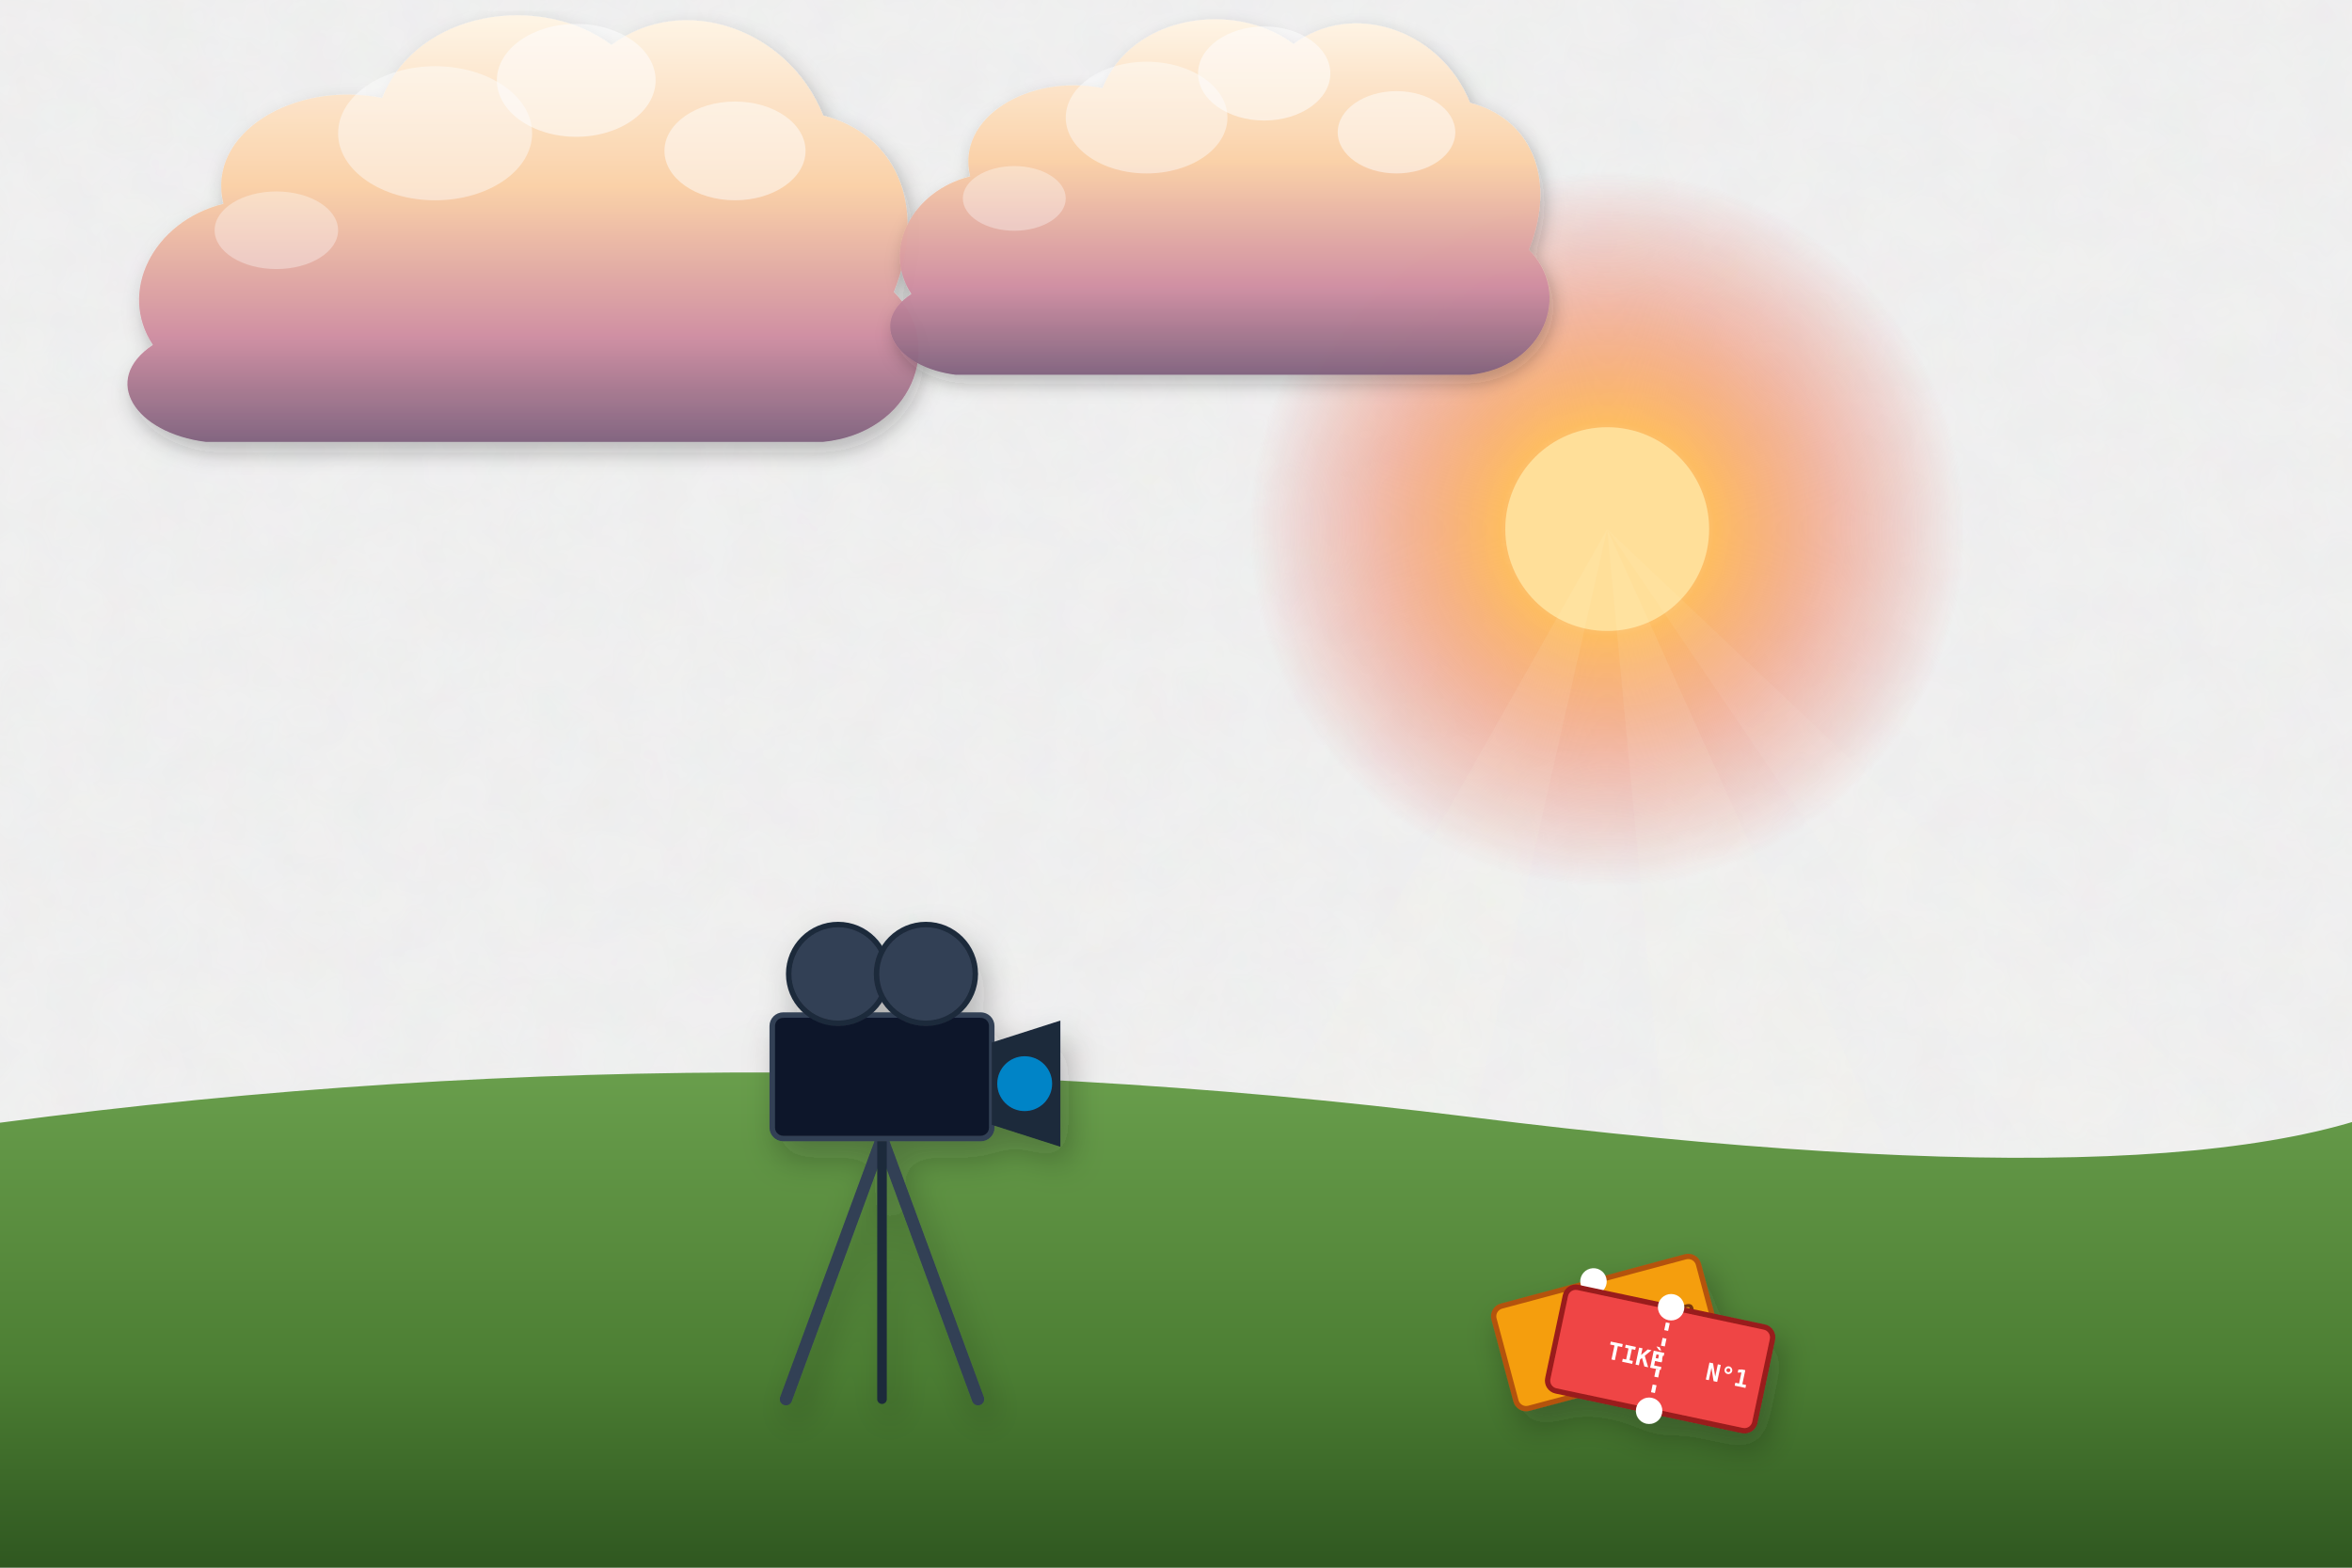
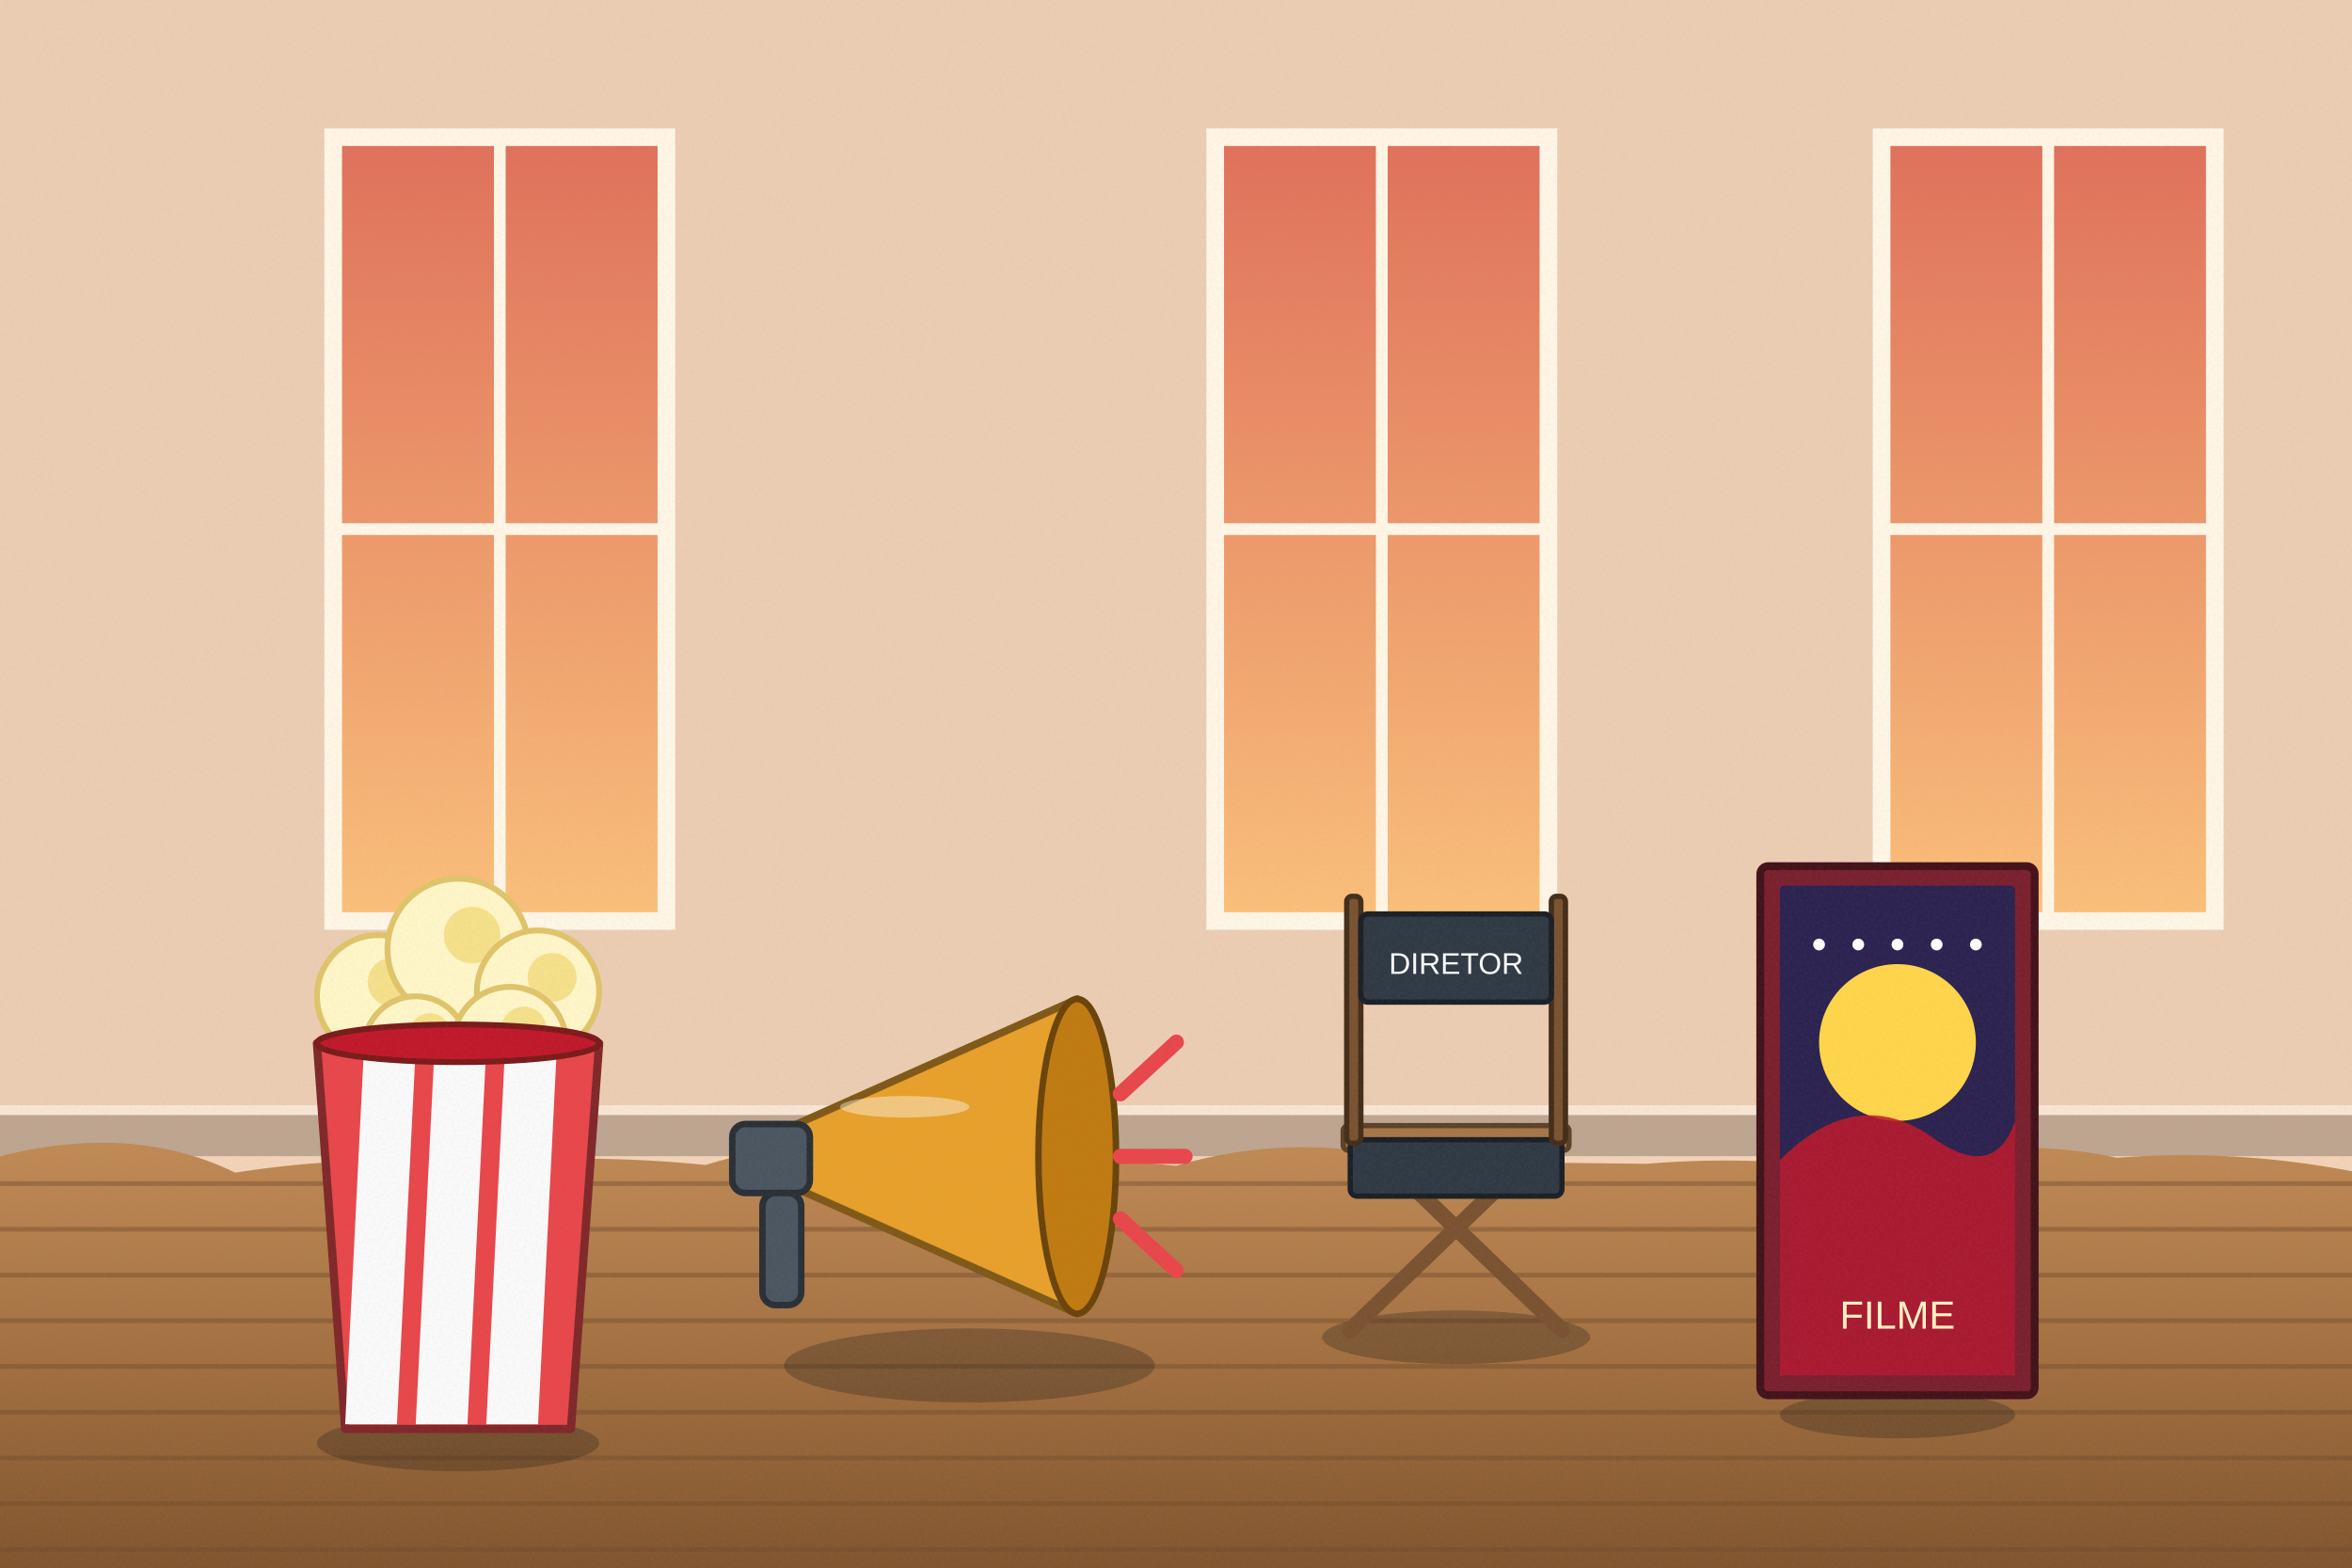
<svg xmlns="http://www.w3.org/2000/svg" viewBox="0 0 1200 800" width="1200" height="800">
  <defs>
-     <filter id="ghibliPaper" x="0%" y="0%" width="100%" height="100%">
-       <feTurbulence type="fractalNoise" baseFrequency="0.04" numOctaves="3" result="noise" seed="42" />
-       <feColorMatrix type="matrix" values="1 0 0 0 0  0 1 0 0 0  0 0 1 0 0  0 0 0 0.035 0" in="noise" result="coloredNoise" />
-       <feComposite operator="in" in2="SourceGraphic" />
-     </filter>
-     <filter id="softGlow" x="-20%" y="-20%" width="140%" height="140%">
-       <feGaussianBlur stdDeviation="8" result="blur" />
-       <feComposite in="SourceGraphic" in2="blur" operator="over" />
-     </filter>
-     <filter id="dropShadow" x="-20%" y="-20%" width="140%" height="140%">
-       <feDropShadow dx="3" dy="6" stdDeviation="6" flood-color="#141e28" flood-opacity="0.28" />
-     </filter>
-     <linearGradient id="skyDay" x1="0" y1="0" x2="0" y2="1">
-       <stop offset="0%" stop-color="#236ca7" />
-       <stop offset="35%" stop-color="#5fa3d6" />
-       <stop offset="70%" stop-color="#b8e1f2" />
-       <stop offset="100%" stop-color="#fdf3dc" />
-     </linearGradient>
-     <linearGradient id="skySunset" x1="0" y1="0" x2="0" y2="1">
-       <stop offset="0%" stop-color="#31396b" />
-       <stop offset="35%" stop-color="#73507b" />
-       <stop offset="65%" stop-color="#cb6b5c" />
-       <stop offset="85%" stop-color="#f29e5a" />
-       <stop offset="100%" stop-color="#fedaa2" />
-     </linearGradient>
-     <linearGradient id="skyDusk" x1="0" y1="0" x2="0" y2="1">
-       <stop offset="0%" stop-color="#121832" />
-       <stop offset="40%" stop-color="#262f56" />
-       <stop offset="70%" stop-color="#4e3d64" />
-       <stop offset="90%" stop-color="#915264" />
-       <stop offset="100%" stop-color="#d6846c" />
-     </linearGradient>
-     <linearGradient id="cloudBodyDay" x1="0" y1="0" x2="0" y2="1">
-       <stop offset="0%" stop-color="#ffffff" />
-       <stop offset="45%" stop-color="#fcf8f0" />
-       <stop offset="80%" stop-color="#d9e4ec" />
-       <stop offset="100%" stop-color="#b6c8d7" />
-     </linearGradient>
-     <linearGradient id="cloudBodySunset" x1="0" y1="0" x2="0" y2="1">
-       <stop offset="0%" stop-color="#fff5e6" />
-       <stop offset="40%" stop-color="#fbd0a5" />
-       <stop offset="75%" stop-color="#cf8ca0" />
-       <stop offset="100%" stop-color="#7e607c" />
-     </linearGradient>
-     <radialGradient id="sunGlowDay" cx="50%" cy="50%" r="50%">
-       <stop offset="0%" stop-color="#fffced" stop-opacity="1" />
-       <stop offset="35%" stop-color="#ffebaa" stop-opacity="0.85" />
-       <stop offset="70%" stop-color="#ffd573" stop-opacity="0.35" />
-       <stop offset="100%" stop-color="#ffd573" stop-opacity="0" />
-     </radialGradient>
-     <radialGradient id="sunGlowSunset" cx="50%" cy="50%" r="50%">
-       <stop offset="0%" stop-color="#fff8db" stop-opacity="1" />
-       <stop offset="30%" stop-color="#ffb753" stop-opacity="0.9" />
-       <stop offset="65%" stop-color="#f46e45" stop-opacity="0.4" />
-       <stop offset="100%" stop-color="#e04a43" stop-opacity="0" />
-     </radialGradient>
-     <linearGradient id="hillDistant" x1="0" y1="0" x2="0" y2="1">
-       <stop offset="0%" stop-color="#6e94a8" />
-       <stop offset="100%" stop-color="#93b9c7" />
-     </linearGradient>
-     <linearGradient id="hillMid" x1="0" y1="0" x2="0" y2="1">
-       <stop offset="0%" stop-color="#4a7c4f" />
-       <stop offset="50%" stop-color="#3c6a40" />
-       <stop offset="100%" stop-color="#2d5231" />
-     </linearGradient>
-     <linearGradient id="hillNear" x1="0" y1="0" x2="0" y2="1">
-       <stop offset="0%" stop-color="#699e4c" />
-       <stop offset="60%" stop-color="#4c7e33" />
-       <stop offset="100%" stop-color="#2f5720" />
-     </linearGradient>
-     <linearGradient id="woodTone" x1="0" y1="0" x2="0" y2="1">
-       <stop offset="0%" stop-color="#9c6d48" />
-       <stop offset="50%" stop-color="#784f30" />
-       <stop offset="100%" stop-color="#55341c" />
-     </linearGradient>
-     <linearGradient id="brassTone" x1="0" y1="0" x2="1" y2="1">
-       <stop offset="0%" stop-color="#ffe699" />
-       <stop offset="35%" stop-color="#d9a536" />
-       <stop offset="70%" stop-color="#996c14" />
-       <stop offset="100%" stop-color="#5e4007" />
+     <linearGradient id="woodTone" x1="0" y1="0" x2="1" y2="0">
+       <stop offset="0" stop-color="#a77649" />
+       <stop offset=".5" stop-color="#7d5231" />
+       <stop offset="1" stop-color="#5a381e" />
    </linearGradient>
    <linearGradient id="stoneTone" x1="0" y1="0" x2="0" y2="1">
-       <stop offset="0%" stop-color="#c5beb3" />
-       <stop offset="60%" stop-color="#999184" />
-       <stop offset="100%" stop-color="#6c6458" />
+       <stop offset="0" stop-color="#c5beb3" />
+       <stop offset="1" stop-color="#7c7468" />
    </linearGradient>
-     <linearGradient id="waterTone" x1="0" y1="0" x2="0" y2="1">
-       <stop offset="0%" stop-color="#47a5be" />
-       <stop offset="50%" stop-color="#2a7796" />
-       <stop offset="100%" stop-color="#144d6a" />
+     <filter id="softShadow" x="-20%" y="-20%" width="140%" height="140%">
+       <feDropShadow dx="2" dy="5" stdDeviation="4" flood-color="#1b1a14" flood-opacity=".25" />
+     </filter>
+     <filter id="grain" x="0" y="0" width="100%" height="100%">
+       <feTurbulence type="fractalNoise" baseFrequency=".7" numOctaves="2" seed="11" />
+       <feColorMatrix type="matrix" values="0 0 0 0 .34  0 0 0 0 .34  0 0 0 0 .32  0 0 0 .22 -.07" />
+     </filter>
+     <linearGradient id="winSky" x1="0" y1="0" x2="0" y2="1">
+       <stop offset="0" stop-color="#e0705a" />
+       <stop offset="1" stop-color="#fbc07a" />
+     </linearGradient>
+     <linearGradient id="gndG" x1="0" y1="0" x2="0" y2="1">
+       <stop offset="0" stop-color="#c08a55" />
+       <stop offset=".5" stop-color="#a06d3e" />
+       <stop offset="1" stop-color="#7a4f2a" />
    </linearGradient>
  </defs>
-   <rect width="1200" height="800" fill="url(#skySunset)" filter="url(#ghibliPaper)" />
+   <rect width="1200" height="800" fill="#f3d3b8" />
+   <rect x="0" y="0" width="1200" height="590" fill="#e0c2a9" opacity=".35" />
+   <rect x="0" y="568" width="1200" height="22" fill="#bea590" />
+   <rect x="0" y="564" width="1200" height="5" fill="#f8e5d4" />
  <g>
-     <circle cx="820" cy="270" r="182" fill="url(#sunGlowSunset)" />
-     <circle cx="820" cy="270" r="52" fill="#ffdf99" />
-     <polygon points="820,270 520,800 700,800" fill="#fffbe6" opacity="0.08" />
-     <polygon points="820,270 870,800 1060,800" fill="#fffbe6" opacity="0.08" />
-     <polygon points="820,270 1180,800 1380,800" fill="#fffbe6" opacity="0.06" />
+     <rect x="170" y="70" width="170" height="400" fill="url(#winSky)" stroke="#fff6e6" stroke-width="9" />
+     <line x1="255" y1="70" x2="255" y2="470" stroke="#fff6e6" stroke-width="6" />
+     <line x1="170" y1="270" x2="340" y2="270" stroke="#fff6e6" stroke-width="6" />
+     <rect x="620" y="70" width="170" height="400" fill="url(#winSky)" stroke="#fff6e6" stroke-width="9" />
+     <line x1="705" y1="70" x2="705" y2="470" stroke="#fff6e6" stroke-width="6" />
+     <line x1="620" y1="270" x2="790" y2="270" stroke="#fff6e6" stroke-width="6" />
+     <rect x="960" y="70" width="170" height="400" fill="url(#winSky)" stroke="#fff6e6" stroke-width="9" />
+     <line x1="1045" y1="70" x2="1045" y2="470" stroke="#fff6e6" stroke-width="6" />
+     <line x1="960" y1="270" x2="1130" y2="270" stroke="#fff6e6" stroke-width="6" />
  </g>
-   <g transform="translate(240, 140) scale(0.9)" opacity="0.95">
-     <path d="M-180,40        C-200,10 -180,-30 -140,-40        C-150,-80 -100,-110 -50,-100        C-30,-150 40,-160 80,-130        C120,-160 180,-140 200,-90        C240,-80 260,-40 240,10        C270,40 250,90 200,95        L-150,95        C-190,90 -210,60 -180,40 Z" fill="url(#cloudBodySunset)" filter="url(#dropShadow)" />
-     <ellipse cx="60" cy="-110" rx="45" ry="32" fill="#ffffff" opacity="0.55" />
-     <ellipse cx="-20" cy="-80" rx="55" ry="38" fill="#ffffff" opacity="0.45" />
-     <ellipse cx="150" cy="-70" rx="40" ry="28" fill="#ffffff" opacity="0.5" />
-     <ellipse cx="-110" cy="-25" rx="35" ry="22" fill="#ffffff" opacity="0.35" />
+   <g>
+     <path d="M-20,596 Q60,569.1 120,598.4 Q180,588.9 240,593.9 Q300,588.4 360,594.5 Q420,575.5 480,597.5 Q540,588.6 600,594.9 Q660,577.3 720,592.3 Q780,593.3 840,593.9 Q900,588.9 960,598.8 Q1020,577.7 1080,590.8 Q1140,586.2 1200,597.7 Q1260,593.6 1320,590.4 L1240,820 L-20,820 Z" fill="url(#gndG)" />
+     <line x1="-10" y1="604" x2="1210" y2="604" stroke="#704c2b" stroke-width="2.4" opacity=".45" />
+     <line x1="-10" y1="627.3" x2="1210" y2="627.3" stroke="#704c2b" stroke-width="2.4" opacity=".45" />
+     <line x1="-10" y1="650.7" x2="1210" y2="650.7" stroke="#704c2b" stroke-width="2.4" opacity=".45" />
+     <line x1="-10" y1="674" x2="1210" y2="674" stroke="#704c2b" stroke-width="2.4" opacity=".45" />
+     <line x1="-10" y1="697.3" x2="1210" y2="697.3" stroke="#704c2b" stroke-width="2.4" opacity=".45" />
+     <line x1="-10" y1="720.7" x2="1210" y2="720.7" stroke="#704c2b" stroke-width="2.4" opacity=".45" />
+     <line x1="-10" y1="744" x2="1210" y2="744" stroke="#704c2b" stroke-width="2.4" opacity=".45" />
+     <line x1="-10" y1="767.3" x2="1210" y2="767.3" stroke="#704c2b" stroke-width="2.4" opacity=".45" />
+     <line x1="-10" y1="790.7" x2="1210" y2="790.7" stroke="#704c2b" stroke-width="2.4" opacity=".45" />
+     <line x1="1046.6" y1="715.7" x2="1106.5" y2="617" stroke="#805732" stroke-width="1.6" opacity="0" />
+     <line x1="993.2" y1="669.1" x2="1138.2" y2="732.3" stroke="#805732" stroke-width="1.6" opacity="0" />
+     <line x1="909.8" y1="659.1" x2="263.8" y2="612.7" stroke="#805732" stroke-width="1.6" opacity="0" />
+     <line x1="742.6" y1="711" x2="278" y2="695.1" stroke="#805732" stroke-width="1.6" opacity="0" />
+     <line x1="115.6" y1="708.6" x2="771.5" y2="759.7" stroke="#805732" stroke-width="1.6" opacity="0" />
+     <line x1="701" y1="680.2" x2="955.7" y2="741.5" stroke="#805732" stroke-width="1.6" opacity="0" />
+     <line x1="84.7" y1="763.7" x2="597.8" y2="692.2" stroke="#805732" stroke-width="1.6" opacity="0" />
+     <line x1="1091.1" y1="669" x2="3.4" y2="599.1" stroke="#805732" stroke-width="1.6" opacity="0" />
+     <line x1="400.5" y1="628" x2="722.6" y2="715.8" stroke="#805732" stroke-width="1.6" opacity="0" />
+     <line x1="771.8" y1="614.5" x2="566.7" y2="642.4" stroke="#805732" stroke-width="1.6" opacity="0" />
+     <line x1="836" y1="625.5" x2="827.4" y2="670.8" stroke="#805732" stroke-width="1.6" opacity="0" />
+     <line x1="1135" y1="731.1" x2="340.5" y2="748.8" stroke="#805732" stroke-width="1.6" opacity="0" />
+     <line x1="248.3" y1="646" x2="456.6" y2="605.8" stroke="#805732" stroke-width="1.6" opacity="0" />
+     <line x1="1005" y1="627.7" x2="645.3" y2="681" stroke="#805732" stroke-width="1.6" opacity="0" />
+     <line x1="789.4" y1="700.7" x2="1144.5" y2="764.1" stroke="#805732" stroke-width="1.6" opacity="0" />
+     <line x1="295.5" y1="700.4" x2="807.5" y2="734.1" stroke="#805732" stroke-width="1.6" opacity="0" />
+     <line x1="477.8" y1="631.8" x2="1164.5" y2="734.9" stroke="#805732" stroke-width="1.6" opacity="0" />
+     <line x1="906.2" y1="650.6" x2="788.2" y2="638" stroke="#805732" stroke-width="1.6" opacity="0" />
+     <line x1="62.5" y1="672.1" x2="125.4" y2="714.4" stroke="#805732" stroke-width="1.6" opacity="0" />
+     <line x1="202.1" y1="676.1" x2="1153.9" y2="625.8" stroke="#805732" stroke-width="1.6" opacity="0" />
+     <line x1="1010.7" y1="770.9" x2="259" y2="767.2" stroke="#805732" stroke-width="1.6" opacity="0" />
+     <line x1="207.1" y1="663.2" x2="534.5" y2="751.5" stroke="#805732" stroke-width="1.6" opacity="0" />
+     <line x1="205.3" y1="638.9" x2="609.9" y2="742.8" stroke="#805732" stroke-width="1.6" opacity="0" />
+     <line x1="1161.4" y1="713.7" x2="1064.7" y2="612.3" stroke="#805732" stroke-width="1.6" opacity="0" />
+     <line x1="69.8" y1="773.3" x2="547.6" y2="735" stroke="#805732" stroke-width="1.6" opacity="0" />
+     <line x1="1133" y1="714" x2="654.9" y2="723.8" stroke="#805732" stroke-width="1.6" opacity="0" />
  </g>
-   <g transform="translate(600, 120) scale(0.75)" opacity="0.95">
-     <path d="M-180,40        C-200,10 -180,-30 -140,-40        C-150,-80 -100,-110 -50,-100        C-30,-150 40,-160 80,-130        C120,-160 180,-140 200,-90        C240,-80 260,-40 240,10        C270,40 250,90 200,95        L-150,95        C-190,90 -210,60 -180,40 Z" fill="url(#cloudBodySunset)" filter="url(#dropShadow)" />
-     <ellipse cx="60" cy="-110" rx="45" ry="32" fill="#ffffff" opacity="0.55" />
-     <ellipse cx="-20" cy="-80" rx="55" ry="38" fill="#ffffff" opacity="0.45" />
-     <ellipse cx="150" cy="-70" rx="40" ry="28" fill="#ffffff" opacity="0.5" />
-     <ellipse cx="-110" cy="-25" rx="35" ry="22" fill="#ffffff" opacity="0.35" />
+   <g transform="translate(742.9,682.4) scale(0.9)">
+     <ellipse cx="0" cy="0" rx="76" ry="15.2" fill="#1b1a14" opacity="0.28" />
+     <line x1="-60" y1="-4" x2="50" y2="-110" stroke="#7a5230" stroke-width="9" stroke-linecap="round" />
+     <line x1="60" y1="-4" x2="-50" y2="-110" stroke="#7a5230" stroke-width="9" stroke-linecap="round" />
+     <rect x="-64" y="-120" width="128" height="14" rx="3" fill="#a77649" stroke="#5c4128" stroke-width="3" />
+     <rect x="-60" y="-112" width="120" height="32" rx="4" fill="#2f3944" stroke="#1a1f25" stroke-width="3" />
+     <rect x="-62" y="-250" width="8" height="140" rx="3" fill="#7a5230" stroke="#432d1a" stroke-width="3" />
+     <rect x="54" y="-250" width="8" height="140" rx="3" fill="#7a5230" stroke="#432d1a" stroke-width="3" />
+     <rect x="-54" y="-240" width="108" height="50" rx="4" fill="#2f3944" stroke="#1a1f25" stroke-width="3" />
+     <text x="0" y="-206" text-anchor="middle" font-family="Arial Black,Arial" font-size="17" fill="#fafafa">DIRETOR</text>
  </g>
-   <path d="M-50,580 Q350,520 750,570 T1250,550 L1250,800 L-50,800 Z" fill="url(#hillNear)" />
-   <g transform="translate(450, 560) scale(1.4)" filter="url(#dropShadow)">
-     <line x1="0" y1="15" x2="-35" y2="110" stroke="#334155" stroke-width="4.5" stroke-linecap="round" />
-     <line x1="0" y1="15" x2="35" y2="110" stroke="#334155" stroke-width="4.5" stroke-linecap="round" />
-     <line x1="0" y1="15" x2="0" y2="110" stroke="#1e293b" stroke-width="3.5" stroke-linecap="round" />
-     <rect x="-40" y="-30" width="80" height="45" rx="4" fill="#0f172a" stroke="#334155" stroke-width="2" />
-     <circle cx="-16" cy="-45" r="18" fill="#334155" stroke="#1e293b" stroke-width="2" />
-     <circle cx="16" cy="-45" r="18" fill="#334155" stroke="#1e293b" stroke-width="2" />
-     <polygon points="40,-20 65,-28 65,18 40,10" fill="#1e293b" />
-     <circle cx="52" cy="-5" r="10" fill="#0284c7" />
+   <g transform="translate(494.6,696.8) scale(1.1)">
+     <ellipse cx="0" cy="0" rx="86" ry="17.2" fill="#1b1a14" opacity="0.28" />
+     <path d="M-80,-82 L-80,-112 L50,-170 L50,-24 Z" fill="#e8a02a" stroke="#805817" stroke-width="3.5" stroke-linejoin="round" stroke-linecap="round" />
+     <ellipse cx="50" cy="-97" rx="18" ry="73" fill="#c07a10" stroke="#6a4309" stroke-width="3" />
+     <rect x="-110" y="-112" width="36" height="32" rx="6" fill="#4a5560" stroke="#292f35" stroke-width="3" />
+     <rect x="-96" y="-80" width="18" height="52" rx="6" fill="#4a5560" stroke="#292f35" stroke-width="3" />
+     <line x1="70" y1="-97" x2="100" y2="-97" stroke="#e8464a" stroke-width="7" stroke-linecap="round" />
+     <line x1="70" y1="-126" x2="96" y2="-150" stroke="#e8464a" stroke-width="7" stroke-linecap="round" />
+     <line x1="70" y1="-68" x2="96" y2="-44" stroke="#e8464a" stroke-width="7" stroke-linecap="round" />
+     <ellipse cx="-30" cy="-120" rx="30" ry="5" fill="#ffffff" opacity="0.4" />
  </g>
-   <g transform="translate(820, 680) scale(1.35)" filter="url(#dropShadow)">
-     <g transform="rotate(-15)">
-       <rect x="-40" y="-20" width="80" height="40" rx="4" fill="#f59e0b" stroke="#b45309" stroke-width="2" />
-       <line x1="0" y1="-20" x2="0" y2="20" stroke="#78350f" stroke-width="1.5" stroke-dasharray="3 3" />
-       <circle cx="0" cy="-20" r="5" fill="#ffffff" />
-       <circle cx="0" cy="20" r="5" fill="#ffffff" />
-       <text x="-20" y="4" font-family="monospace" font-size="9" font-weight="bold" fill="#78350f">TIKÈ</text>
-       <text x="18" y="4" font-family="monospace" font-size="9" font-weight="bold" fill="#78350f">VIP</text>
-     </g>
-     <g transform="translate(20, 10) rotate(12)">
-       <rect x="-40" y="-20" width="80" height="40" rx="4" fill="#ef4444" stroke="#991b1b" stroke-width="2" />
-       <line x1="0" y1="-20" x2="0" y2="20" stroke="#ffffff" stroke-width="1.5" stroke-dasharray="3 3" />
-       <circle cx="0" cy="-20" r="5" fill="#ffffff" />
-       <circle cx="0" cy="20" r="5" fill="#ffffff" />
-       <text x="-20" y="4" font-family="monospace" font-size="9" font-weight="bold" fill="#ffffff">TIKÈ</text>
-       <text x="18" y="4" font-family="monospace" font-size="9" font-weight="bold" fill="#ffffff">N°1</text>
-     </g>
+   <g transform="translate(968.1,722) scale(1)">
+     <ellipse cx="0" cy="0" rx="60" ry="12" fill="#1b1a14" opacity="0.28" />
+     <rect x="-70" y="-280" width="140" height="270" rx="4" fill="#7a1f2e" stroke="#431119" stroke-width="4" />
+     <rect x="-60" y="-270" width="120" height="250" rx="2" fill="#2b2250" stroke="#18132c" stroke-width="0" />
+     <circle cx="0" cy="-190" r="40" fill="#ffd54a" />
+     <path d="M-60,-130 Q-20,-170 20,-140 Q50,-120 60,-150 L60,-20 L-60,-20 Z" fill="#c0182a" opacity=".85" />
+     <circle cx="-40" cy="-240" r="3" fill="#fff" />
+     <circle cx="-20" cy="-240" r="3" fill="#fff" />
+     <circle cx="0" cy="-240" r="3" fill="#fff" />
+     <circle cx="20" cy="-240" r="3" fill="#fff" />
+     <circle cx="40" cy="-240" r="3" fill="#fff" />
+     <text x="0" y="-44" text-anchor="middle" font-family="Arial Black,Arial" font-size="20" fill="#fff3c4">FILME</text>
  </g>
+   <g transform="translate(233.7,736.4) scale(1.2)">
+     <ellipse cx="0" cy="0" rx="60" ry="12" fill="#1b1a14" opacity="0.28" />
+     <circle cx="-34" cy="-190" r="26" fill="#fff6c8" stroke="#e0c46a" stroke-width="2.5" />
+     <circle cx="-28" cy="-196" r="10.4" fill="#f6e08a" />
+     <circle cx="0" cy="-210" r="30" fill="#fff6c8" stroke="#e0c46a" stroke-width="2.5" />
+     <circle cx="6" cy="-216" r="12" fill="#f6e08a" />
+     <circle cx="34" cy="-192" r="26" fill="#fff6c8" stroke="#e0c46a" stroke-width="2.5" />
+     <circle cx="40" cy="-198" r="10.4" fill="#f6e08a" />
+     <circle cx="-18" cy="-168" r="22" fill="#fff6c8" stroke="#e0c46a" stroke-width="2.5" />
+     <circle cx="-12" cy="-174" r="8.8" fill="#f6e08a" />
+     <circle cx="22" cy="-170" r="24" fill="#fff6c8" stroke="#e0c46a" stroke-width="2.5" />
+     <circle cx="28" cy="-176" r="9.6" fill="#f6e08a" />
+     <path d="M-60,-170 L60,-170 L48,-6 L-48,-6 Z" fill="#e8464a" stroke="#802729" stroke-width="3.5" stroke-linejoin="round" stroke-linecap="round" />
+     <polygon points="-40,-168 -18,-168 -26,-8 -48,-8" fill="#fafafa" />
+     <polygon points="-10,-168 12,-168 4,-8 -18,-8" fill="#fafafa" />
+     <polygon points="20,-168 42,-168 34,-8 12,-8" fill="#fafafa" />
+     <ellipse cx="0" cy="-170" rx="60" ry="8" fill="#c0182a" stroke="#7a1a1a" stroke-width="2.5" />
+   </g>
+   <rect x="-1" y="0" width="1202" height="800" filter="url(#grain)" opacity=".55" />
</svg>
